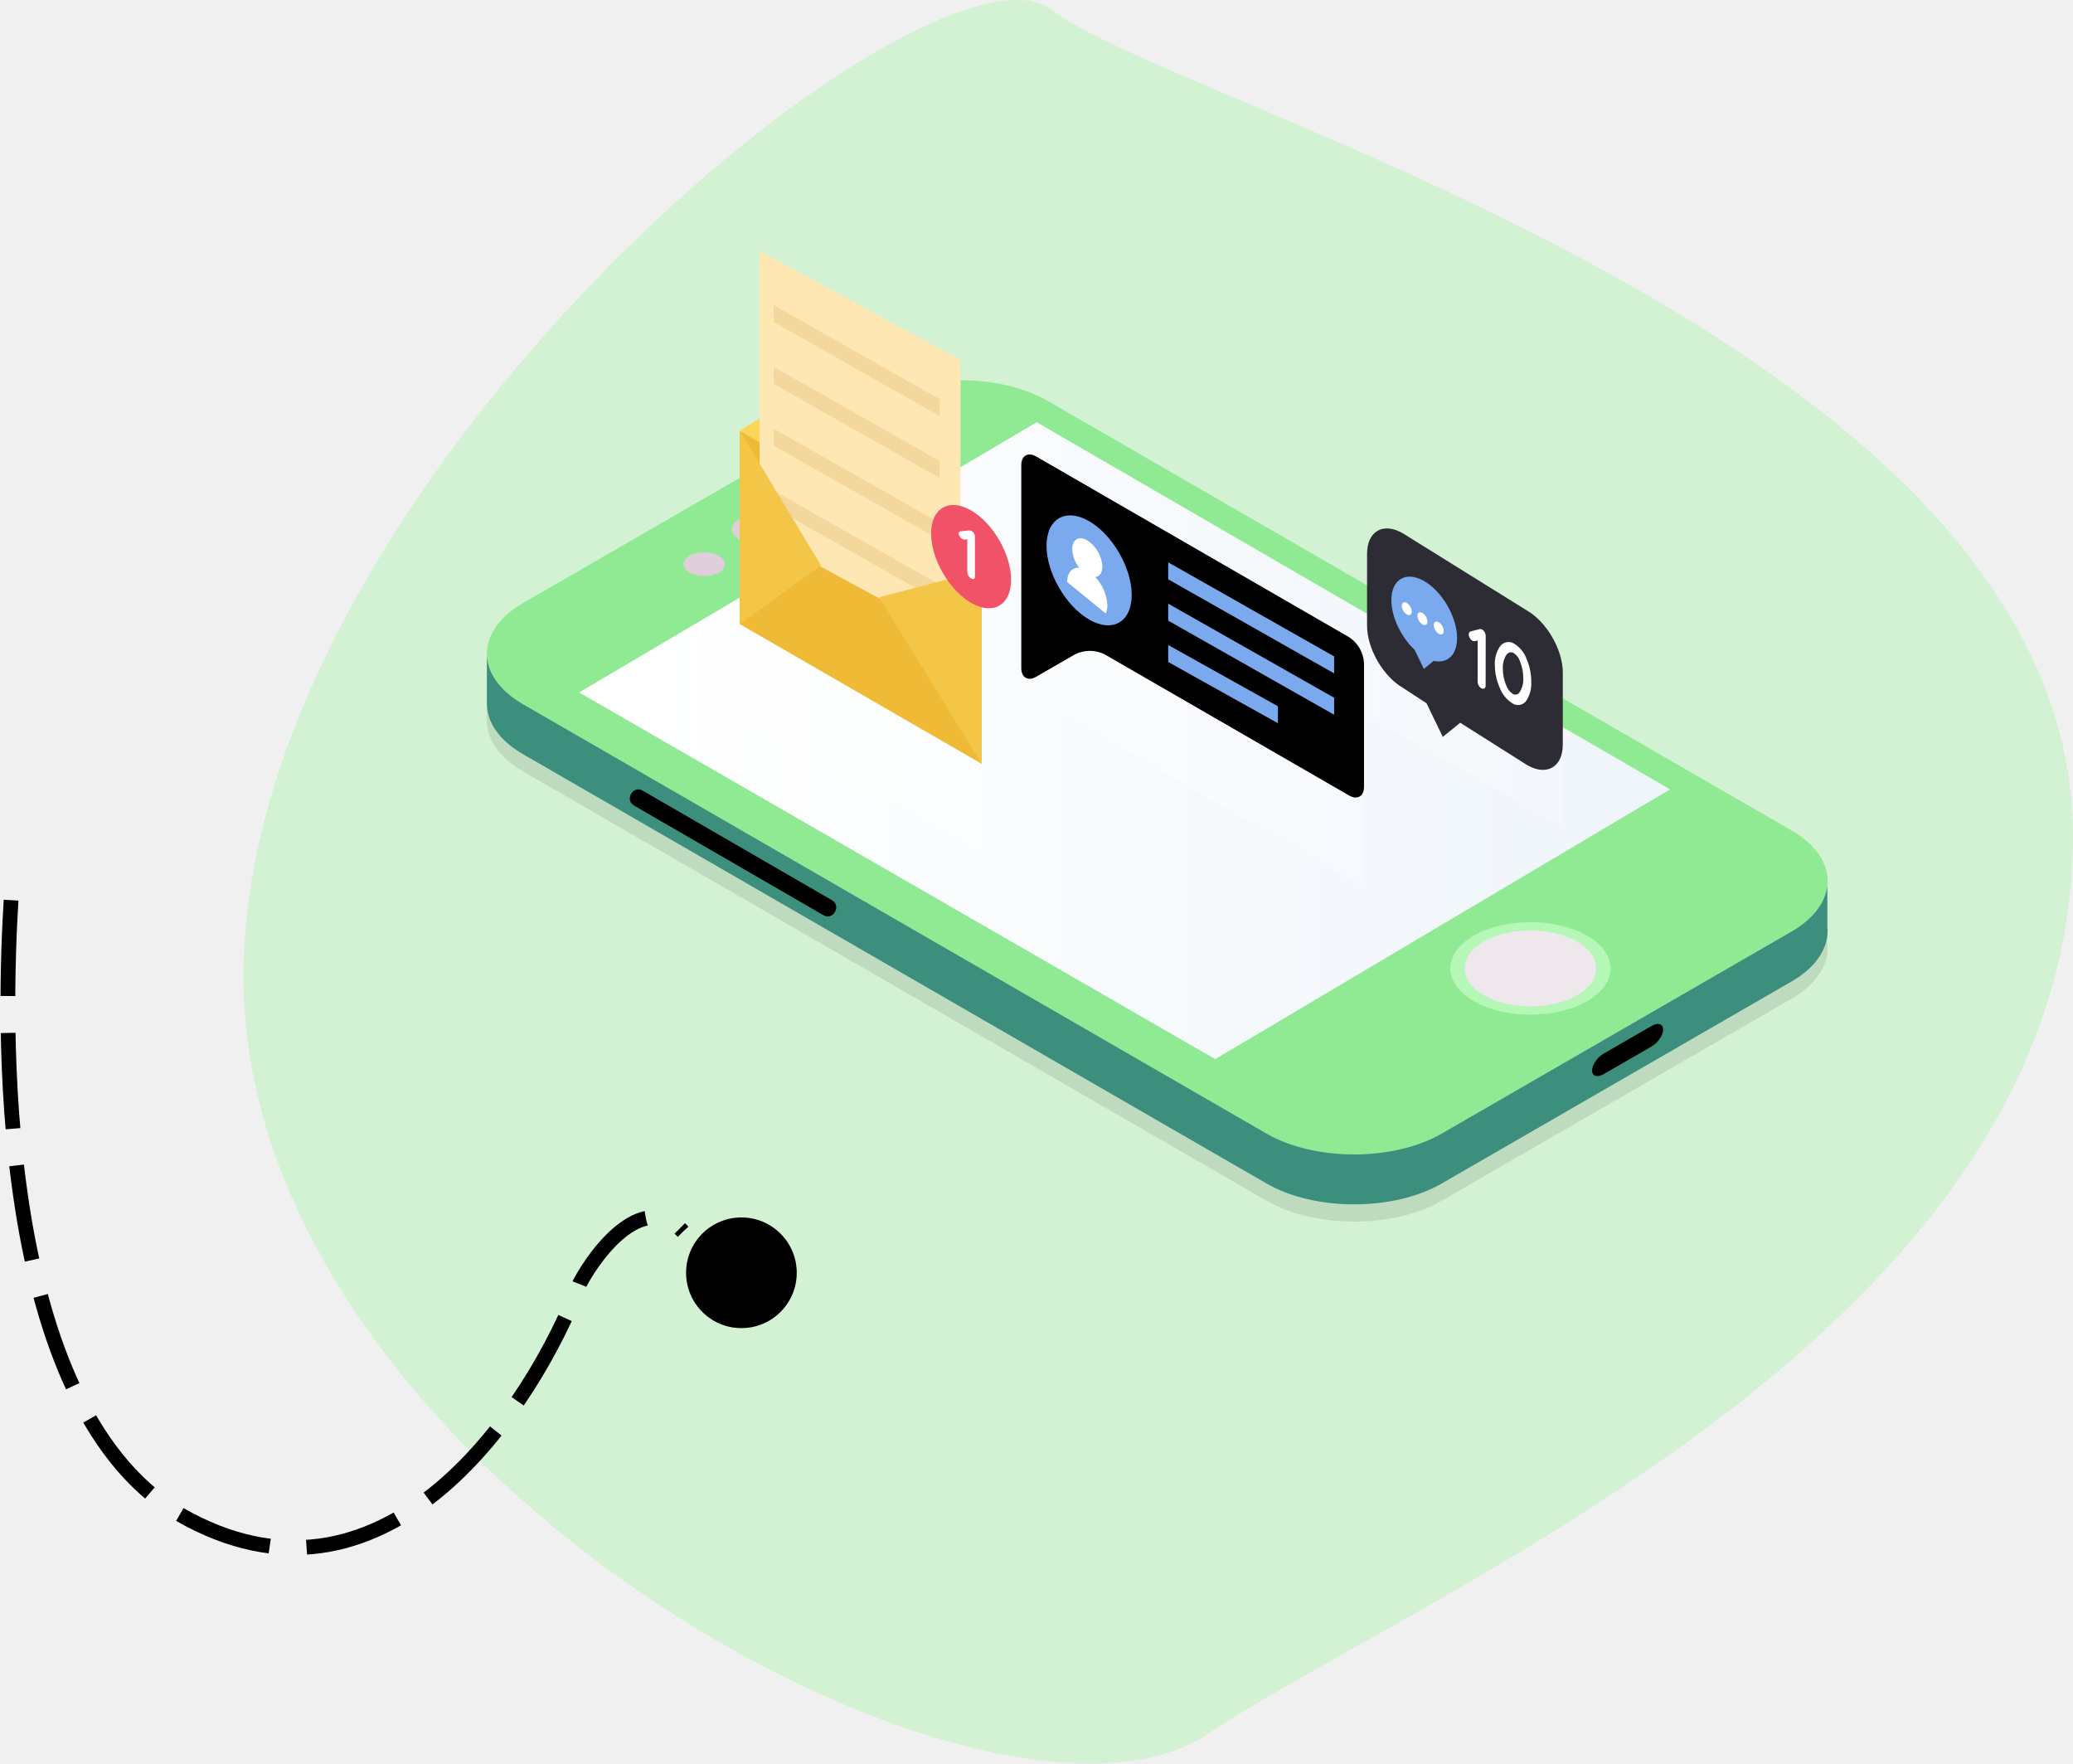
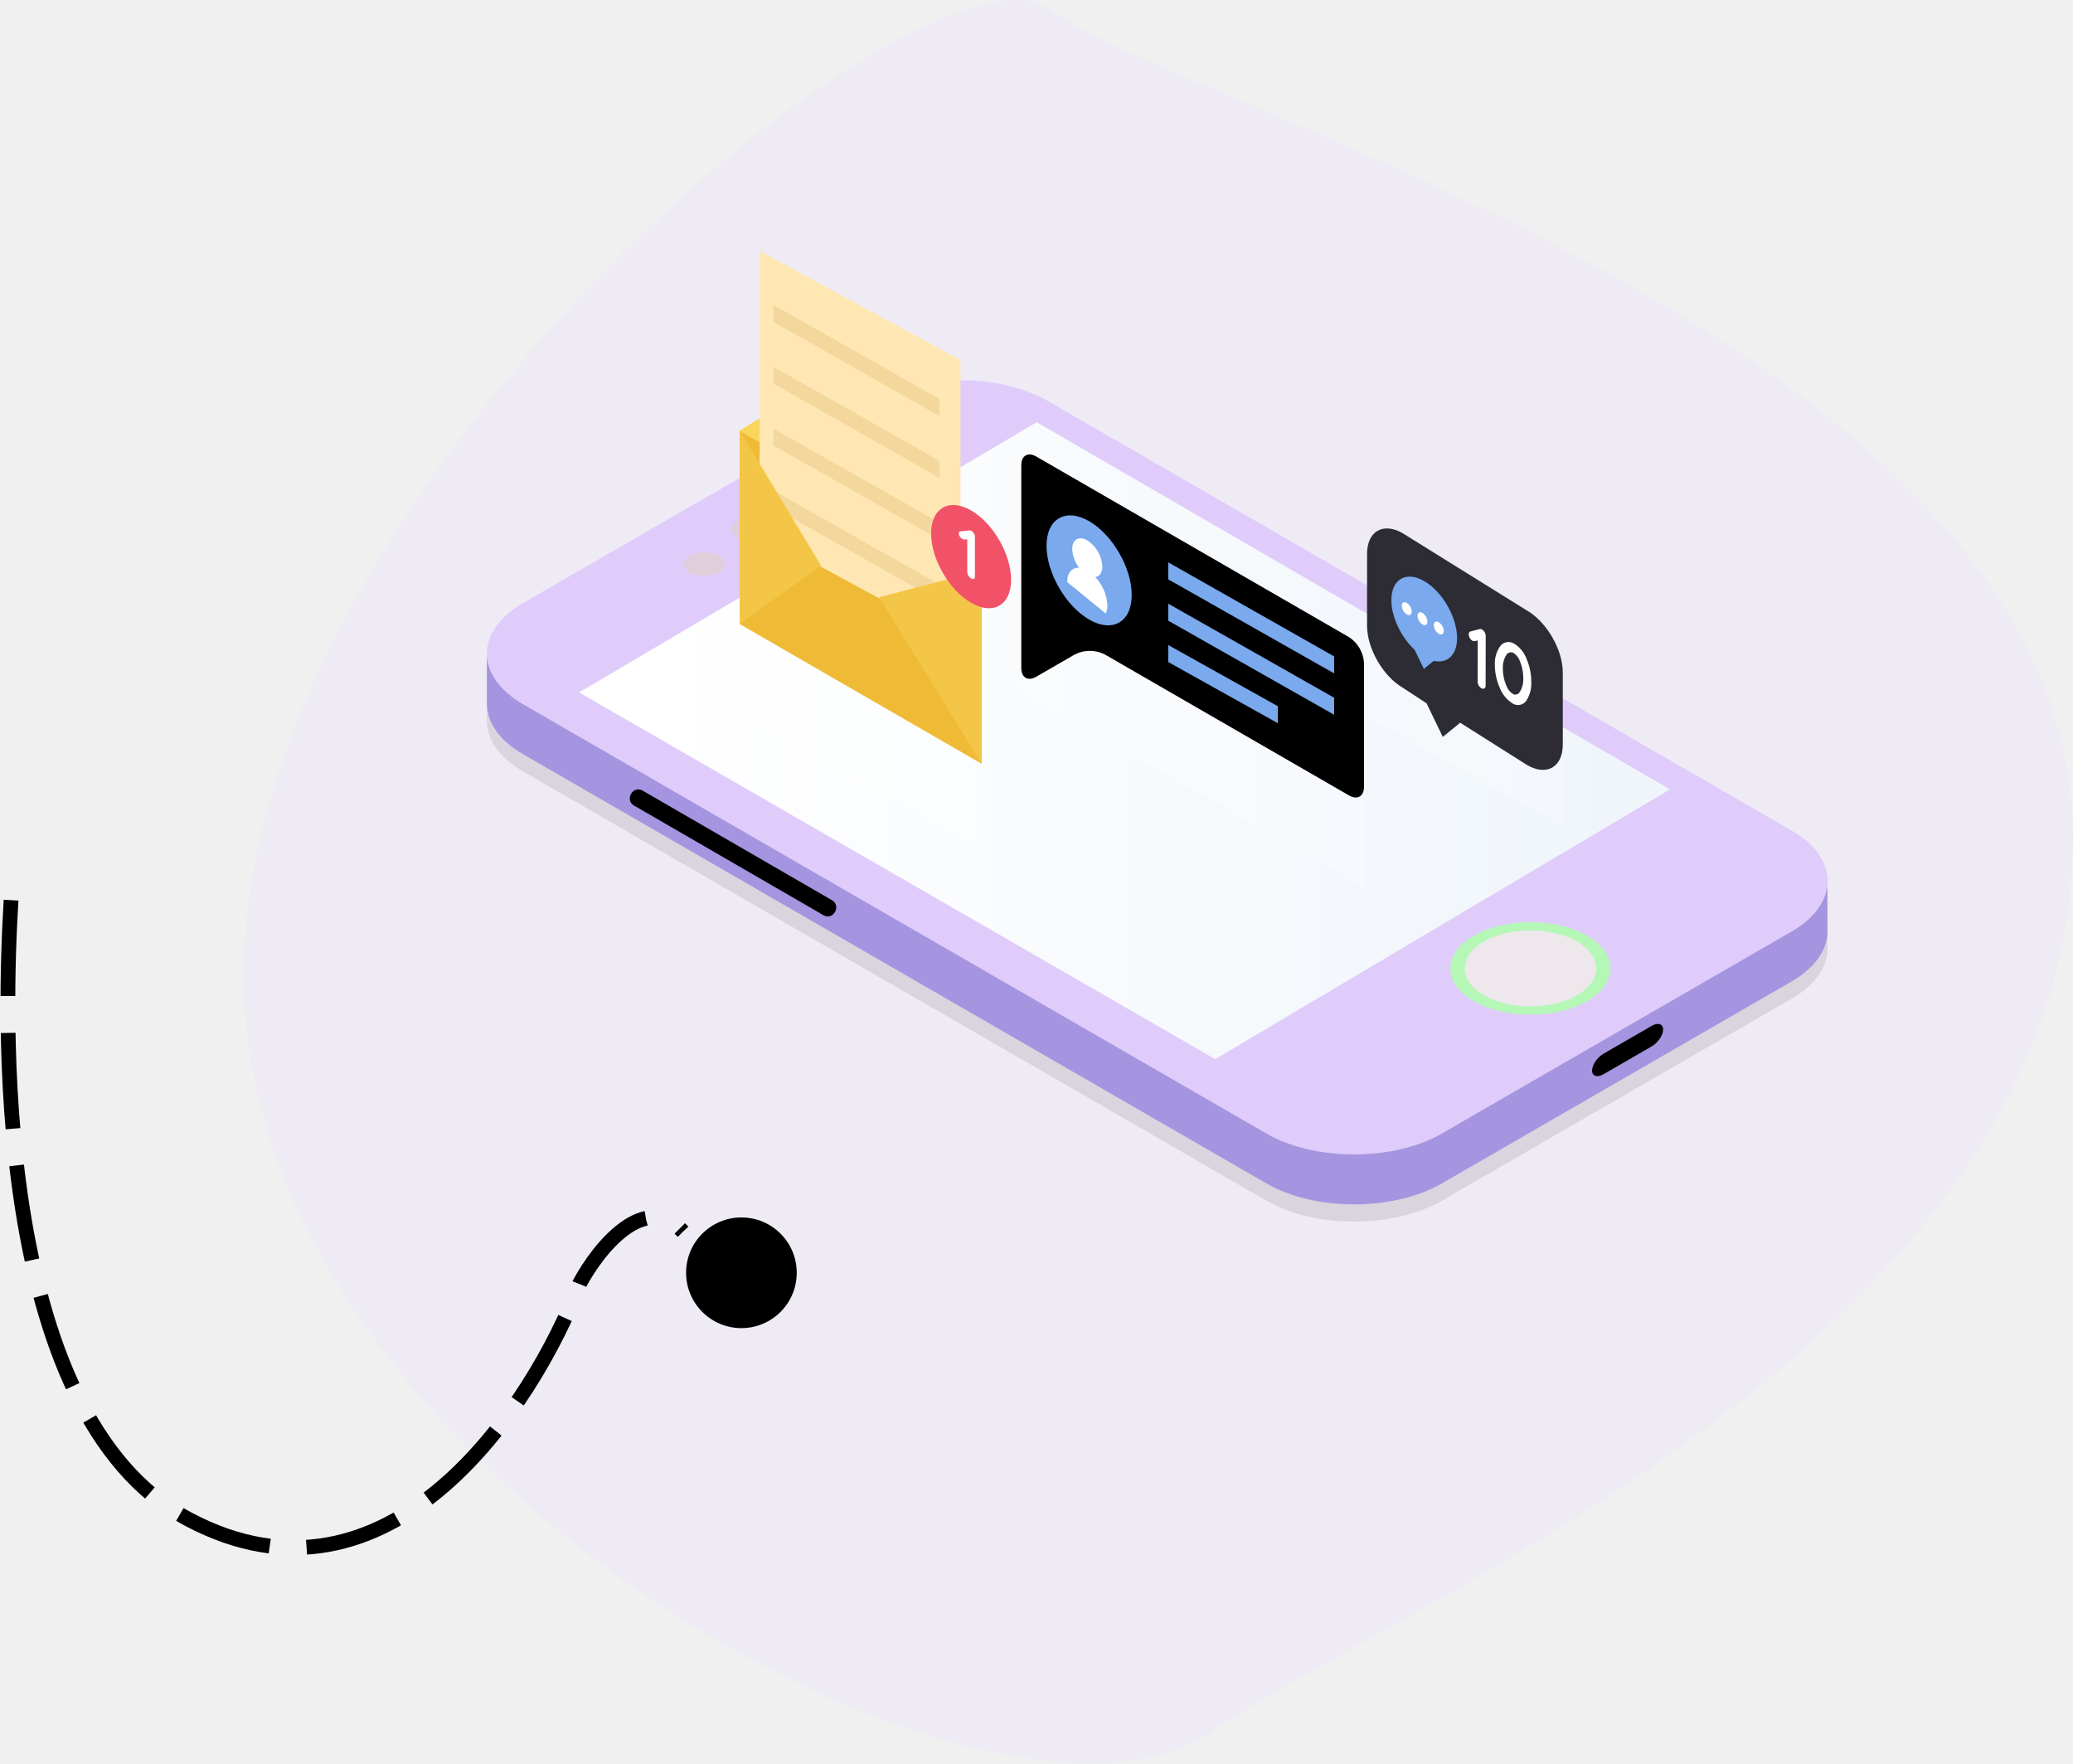
<svg xmlns="http://www.w3.org/2000/svg" width="281" height="239" viewBox="0 0 281 239" fill="none">
-   <path d="M281 113.284C281 180.509 192.933 215.477 163.717 235.006C134.5 254.535 33 199.59 33 132.365C33 65.139 126.5 -11.456 142.75 1.431C159 14.319 281 46.059 281 113.284Z" fill="#D2F2D3" />
+   <path d="M281 113.284C281 180.509 192.933 215.477 163.717 235.006C134.5 254.535 33 199.59 33 132.365C33 65.139 126.5 -11.456 142.75 1.431C159 14.319 281 46.059 281 113.284Z" fill="#efebf5" />
  <path d="M1.501 122C0.667 135.667 -1.617 191.526 25.583 205.926C52.783 220.326 72.25 190.593 78.584 173.926C81.084 169.259 87.383 161.326 92.584 166.926" stroke="black" stroke-width="2" stroke-dasharray="13 5" />
  <circle cx="100.5" cy="172.5" r="7.5" fill="black" />
  <path opacity="0.1" d="M247.702 122.332V122.335C247.985 119.652 246.367 116.916 242.837 114.878L142.061 56.694C135.529 52.922 124.838 52.922 118.305 56.694L70.898 84.064C67.633 85.951 66 88.436 66 90.92V97.693C66 100.18 67.633 102.665 70.9 104.553L171.676 162.735C178.209 166.507 188.9 166.507 195.431 162.735L242.839 135.363C245.844 133.629 247.463 131.385 247.703 129.103C247.745 128.707 247.745 128.307 247.703 127.911L247.702 122.332ZM243.407 128.248C243.223 128.366 243.034 128.481 242.836 128.594C243.034 128.481 243.223 128.366 243.407 128.248ZM245.325 126.758C245.257 126.822 245.188 126.885 245.119 126.949C245.188 126.885 245.257 126.822 245.325 126.758ZM244.9 127.144C244.822 127.211 244.741 127.276 244.661 127.342C244.741 127.277 244.823 127.211 244.9 127.144ZM244.438 127.522C244.348 127.592 244.253 127.661 244.159 127.73C244.253 127.661 244.348 127.592 244.438 127.522ZM243.941 127.89C243.83 127.968 243.714 128.044 243.598 128.121C243.714 128.044 243.83 127.968 243.941 127.89ZM245.538 126.547C245.597 126.487 245.655 126.427 245.712 126.366C245.655 126.427 245.598 126.487 245.538 126.547ZM246.879 124.805C246.866 124.827 246.855 124.849 246.842 124.871C246.855 124.849 246.866 124.827 246.879 124.805ZM246.65 125.178C246.624 125.218 246.598 125.259 246.571 125.299C246.598 125.259 246.626 125.218 246.65 125.178V125.178ZM246.377 125.571C246.339 125.621 246.302 125.672 246.263 125.722C246.302 125.672 246.339 125.621 246.377 125.571ZM246.063 125.967C246.016 126.023 245.969 126.08 245.919 126.135C245.969 126.082 246.016 126.025 246.063 125.97V125.967Z" fill="#0F0F0F" />
-   <path d="M242.837 126.259C249.37 122.488 249.37 116.315 242.837 112.543L142.062 54.36C135.529 50.588 124.838 50.588 118.305 54.36L70.9 81.729C64.367 85.501 64.367 91.673 70.9 95.445L171.676 153.632C178.209 157.403 188.9 157.403 195.432 153.632L242.837 126.259Z" fill="#90EA93" />
-   <path d="M66 88.587C66 91.073 67.633 93.559 70.9 95.447L171.676 153.632C178.209 157.403 188.9 157.403 195.431 153.632L242.839 126.26C245.844 124.525 247.464 122.281 247.703 119.998V125.574C247.745 125.97 247.745 126.37 247.703 126.766C247.463 129.048 245.844 131.292 242.839 133.027L195.431 160.398C188.9 164.171 178.209 164.171 171.676 160.398L70.9 102.216C67.633 100.33 66 97.844 66 95.358V88.586V88.587Z" fill="#3C8F7C" />
+   <path d="M242.837 126.259C249.37 122.488 249.37 116.315 242.837 112.543L142.062 54.36C135.529 50.588 124.838 50.588 118.305 54.36L70.9 81.729C64.367 85.501 64.367 91.673 70.9 95.445L171.676 153.632C178.209 157.403 188.9 157.403 195.432 153.632L242.837 126.259Z" fill="#DFCCFB" />
+   <path d="M66 88.587C66 91.073 67.633 93.559 70.9 95.447L171.676 153.632C178.209 157.403 188.9 157.403 195.431 153.632L242.839 126.26C245.844 124.525 247.464 122.281 247.703 119.998V125.574C247.745 125.97 247.745 126.37 247.703 126.766C247.463 129.048 245.844 131.292 242.839 133.027L195.431 160.398C188.9 164.171 178.209 164.171 171.676 160.398L70.9 102.216C67.633 100.33 66 97.844 66 95.358V88.586V88.587Z" fill="#a594e0" />
  <path d="M226.379 106.982L140.527 57.224L78.502 93.846L164.729 143.543L226.379 106.982Z" fill="url(#paint0_linear_756_9)" />
  <path d="M215.138 135.683C219.363 133.244 219.363 129.252 215.138 126.812C210.913 124.373 203.998 124.373 199.772 126.812C195.546 129.252 195.546 133.244 199.772 135.683C203.998 138.122 210.913 138.124 215.138 135.683Z" fill="#B5F7B7" />
  <path d="M213.767 134.892C217.238 132.886 217.238 129.608 213.767 127.604C210.296 125.6 204.615 125.601 201.145 127.604C197.676 129.607 197.675 132.886 201.145 134.892C204.616 136.897 210.295 136.897 213.767 134.892Z" fill="#EEE8EC" />
  <path d="M223.897 139.034C224.746 138.544 225.44 138.77 225.44 139.533C225.44 140.295 224.746 141.323 223.897 141.813L217.356 145.59C216.506 146.08 215.812 145.854 215.812 145.091C215.812 144.328 216.506 143.301 217.356 142.812L223.897 139.034Z" fill="black" />
  <path d="M111.629 124.04L85.943 109.175C84.641 108.422 85.793 106.392 87.099 107.147C95.66 112.102 104.222 117.057 112.785 122.011C114.087 122.764 112.935 124.795 111.629 124.04V124.04Z" fill="black" />
  <path d="M111.953 63.46C112.628 63.111 113.376 62.927 114.135 62.924C114.895 62.92 115.644 63.097 116.322 63.44L116.822 63.728C118.027 64.425 118.032 65.572 116.834 66.279L104.976 73.275C104.301 73.624 103.553 73.808 102.794 73.811C102.034 73.815 101.285 73.638 100.607 73.295L100.106 73.007C98.901 72.311 98.896 71.164 100.095 70.456L111.953 63.46Z" fill="#E0CEDB" />
  <path d="M97.445 77.615C98.538 76.983 98.538 75.951 97.445 75.321C96.829 75.01 96.149 74.848 95.459 74.848C94.768 74.848 94.088 75.01 93.472 75.321C92.379 75.951 92.379 76.983 93.472 77.615C94.088 77.926 94.768 78.088 95.459 78.088C96.149 78.088 96.829 77.926 97.445 77.615Z" fill="#E0CEDB" />
  <path d="M100.269 58.368V84.588L133.075 103.529V77.307L100.269 58.368Z" fill="#EFBA35" />
  <path d="M100.269 58.368L113.872 49.968L133.075 77.307L100.269 58.368Z" fill="#FBD558" />
  <path d="M102.964 72.295V34L130.199 48.79V87.085L102.964 72.295Z" fill="#FEE7B3" />
  <path d="M104.872 43.645V41.341L127.365 54.091V56.395L104.872 43.645Z" fill="#F4D79D" />
  <path d="M104.872 52.024V49.721L127.365 62.471V64.775L104.872 52.024Z" fill="#F4D79D" />
  <path d="M104.872 60.405V58.101L127.365 70.851V73.154L104.872 60.405Z" fill="#F4D79D" />
  <path d="M104.872 68.784V66.481L127.365 79.231V81.535L104.872 68.784Z" fill="#F4D79D" />
  <path d="M100.269 84.588L111.282 76.632L100.269 58.368V84.588Z" fill="#F4C647" />
  <path d="M133.075 77.307V103.529L119.164 80.948L133.075 77.307Z" fill="#F4C647" />
  <path d="M131.637 69.179C128.654 67.457 126.215 68.865 126.215 72.309C126.215 75.752 128.654 79.98 131.637 81.701C134.619 83.423 137.058 82.014 137.058 78.571C137.058 75.128 134.617 70.901 131.637 69.179Z" fill="#F15268" />
  <path d="M132.154 72.684V78.195C132.154 78.485 131.911 78.561 131.631 78.39C131.488 78.303 131.367 78.185 131.278 78.044C131.189 77.903 131.134 77.743 131.117 77.577V73.096L130.744 73.122C130.652 73.13 130.56 73.11 130.48 73.065C130.286 72.964 130.131 72.8 130.04 72.601C129.881 72.303 129.965 72.034 130.208 72.015L131.357 71.886C131.366 71.881 131.385 71.889 131.395 71.886C131.413 71.895 131.422 71.88 131.441 71.88C131.46 71.888 131.478 71.888 131.497 71.896C131.506 71.891 131.525 71.899 131.534 71.903C131.557 71.906 131.579 71.913 131.599 71.924L131.628 71.936L131.637 71.941L131.702 71.97C131.713 71.982 131.725 71.991 131.74 71.996C131.761 72.007 131.78 72.022 131.796 72.04C131.81 72.046 131.823 72.055 131.833 72.066C131.861 72.097 131.87 72.11 131.889 72.119C131.9 72.135 131.913 72.15 131.927 72.163C131.936 72.177 131.954 72.194 131.964 72.207C131.978 72.224 131.991 72.242 132.001 72.261C132.013 72.277 132.022 72.294 132.029 72.311L132.067 72.366L132.076 72.389C132.076 72.398 132.085 72.412 132.085 72.421C132.095 72.438 132.102 72.457 132.104 72.476C132.109 72.495 132.115 72.514 132.123 72.531C132.125 72.549 132.128 72.566 132.132 72.582C132.129 72.608 132.136 72.635 132.151 72.656L132.154 72.684Z" fill="white" />
  <path opacity="0.3" d="M100.271 96.754V84.588L133.078 103.529V115.695L100.271 96.754Z" fill="white" />
  <path opacity="0.2" d="M138.439 93.646V81.479L184.893 108.085V120.252L138.439 93.646Z" fill="white" />
  <path d="M140.46 91.72C139.349 92.362 138.438 91.837 138.438 90.553V63.036C138.438 61.753 139.347 61.227 140.46 61.869L182.871 86.356C183.459 86.74 183.948 87.257 184.3 87.865C184.651 88.474 184.855 89.156 184.894 89.857V106.644C184.894 107.928 183.985 108.453 182.871 107.811L149.751 88.691C149.124 88.375 148.432 88.21 147.729 88.21C147.027 88.21 146.335 88.375 145.708 88.691L140.46 91.72Z" fill="black" />
  <path d="M147.633 70.634C144.457 68.8 141.859 70.3 141.859 73.966C141.859 77.633 144.457 82.135 147.633 83.968C150.809 85.801 153.407 84.302 153.407 80.635C153.407 76.969 150.807 72.468 147.633 70.634Z" fill="#7AA9ED" />
  <path d="M148.482 78.217C149.05 78.125 149.431 77.609 149.431 76.776C149.391 76.067 149.185 75.376 148.83 74.761C148.474 74.146 147.98 73.622 147.385 73.233C146.26 72.583 145.339 73.115 145.339 74.414C145.385 75.338 145.718 76.225 146.291 76.951C145.332 76.887 144.658 77.606 144.658 78.886L149.886 83.151C150.044 82.801 150.121 82.42 150.111 82.036C150.033 80.611 149.456 79.26 148.482 78.217Z" fill="white" />
  <path d="M158.354 78.517V76.213L180.846 88.963V91.267L158.354 78.517Z" fill="#7AA9ED" />
  <path d="M158.354 84.118V81.814L180.846 94.564V96.871L158.354 84.118Z" fill="#7AA9ED" />
  <path d="M158.354 89.723V87.419L173.224 95.718V98.022L158.354 89.723Z" fill="#7AA9ED" />
  <path opacity="0.2" d="M185.306 97.126V84.96L211.84 99.815V111.981L185.306 97.126Z" fill="white" />
  <path d="M206.999 82.754L190.149 72.274C187.487 70.735 185.308 71.995 185.308 75.07V84.822C185.308 87.897 187.487 91.671 190.149 93.208L193.373 95.319L195.572 99.871L197.934 97.953L206.998 103.686C209.663 105.226 211.841 103.967 211.841 100.892V91.14C211.842 88.066 209.664 84.292 206.999 82.754Z" fill="#2D2C34" />
  <path d="M193.056 78.756C190.606 77.341 188.602 78.499 188.602 81.328C188.602 83.637 189.936 86.372 191.759 88.07L193.007 90.653L194.344 89.566C196.17 89.979 197.51 88.785 197.51 86.473C197.51 83.644 195.506 80.171 193.056 78.756Z" fill="#7AA9ED" />
  <path d="M190.689 81.71C190.316 81.495 190.012 81.671 190.012 82.1C190.025 82.335 190.093 82.564 190.21 82.767C190.328 82.971 190.492 83.144 190.689 83.273C191.061 83.488 191.365 83.312 191.365 82.883C191.352 82.648 191.284 82.419 191.167 82.216C191.049 82.012 190.885 81.839 190.689 81.71Z" fill="white" />
  <path d="M192.817 83.07C192.445 82.855 192.141 83.031 192.141 83.46C192.154 83.695 192.222 83.924 192.339 84.127C192.457 84.331 192.621 84.504 192.817 84.633C193.189 84.848 193.494 84.672 193.494 84.242C193.481 84.007 193.413 83.779 193.296 83.575C193.178 83.372 193.014 83.198 192.817 83.07Z" fill="white" />
  <path d="M195.027 84.337C194.655 84.122 194.351 84.297 194.351 84.727C194.364 84.962 194.432 85.191 194.549 85.394C194.667 85.598 194.831 85.771 195.027 85.9C195.399 86.115 195.704 85.939 195.704 85.509C195.691 85.274 195.623 85.046 195.505 84.842C195.388 84.639 195.224 84.466 195.027 84.337Z" fill="white" />
  <path d="M201.392 86.161L201.381 92.926C201.381 93.282 201.127 93.435 200.834 93.294C200.676 93.206 200.543 93.078 200.449 92.923C200.355 92.768 200.303 92.591 200.298 92.41L200.303 86.805L199.911 86.892C199.819 86.916 199.722 86.905 199.637 86.862C199.424 86.755 199.259 86.571 199.176 86.347C199.009 85.991 199.098 85.633 199.352 85.574L200.559 85.263C200.569 85.256 200.588 85.263 200.598 85.257C200.618 85.265 200.628 85.246 200.648 85.244C200.667 85.251 200.686 85.249 200.706 85.257C200.716 85.25 200.735 85.259 200.745 85.262C200.77 85.264 200.793 85.27 200.815 85.281C200.823 85.285 200.834 85.29 200.844 85.294L200.854 85.297L200.922 85.327C200.932 85.34 200.946 85.35 200.961 85.356C200.984 85.367 201.005 85.384 201.02 85.404C201.036 85.409 201.049 85.419 201.059 85.432C201.089 85.468 201.098 85.483 201.118 85.492C201.129 85.51 201.142 85.528 201.158 85.543C201.167 85.559 201.187 85.579 201.197 85.595C201.212 85.614 201.225 85.635 201.235 85.657C201.248 85.675 201.257 85.695 201.265 85.716C201.275 85.732 201.294 85.764 201.304 85.779L201.314 85.806C201.314 85.818 201.324 85.834 201.324 85.844C201.334 85.865 201.34 85.887 201.344 85.91C201.348 85.933 201.354 85.955 201.362 85.977C201.362 85.999 201.373 86.026 201.372 86.038C201.369 86.068 201.376 86.099 201.391 86.126L201.392 86.161Z" fill="white" />
  <path d="M202.628 90.114C202.584 89.242 202.82 88.379 203.301 87.651C203.491 87.359 203.783 87.148 204.121 87.058C204.458 86.969 204.816 87.008 205.126 87.167C205.96 87.641 206.599 88.395 206.929 89.296C207.357 90.289 207.574 91.359 207.568 92.44C207.615 93.329 207.381 94.211 206.9 94.96C206.707 95.245 206.413 95.445 206.078 95.522C205.742 95.599 205.39 95.546 205.092 95.375C204.263 94.87 203.627 94.102 203.284 93.194C202.856 92.223 202.633 91.175 202.628 90.114ZM206.486 91.924C206.489 91.127 206.333 90.337 206.028 89.601C205.869 89.129 205.548 88.727 205.121 88.469C204.957 88.395 204.772 88.385 204.6 88.438C204.429 88.492 204.283 88.606 204.189 88.759C203.846 89.316 203.681 89.963 203.714 90.616C203.713 91.4 203.87 92.176 204.175 92.898C204.345 93.38 204.67 93.793 205.098 94.073C205.258 94.149 205.441 94.162 205.609 94.109C205.778 94.055 205.921 93.94 206.008 93.786C206.351 93.228 206.518 92.579 206.486 91.924Z" fill="white" />
  <defs>
    <linearGradient id="paint0_linear_756_9" x1="87.375" y1="100.384" x2="235.252" y2="100.384" gradientUnits="userSpaceOnUse">
      <stop stop-color="white" />
      <stop offset="1" stop-color="#EEF4FA" />
    </linearGradient>
  </defs>
</svg>
